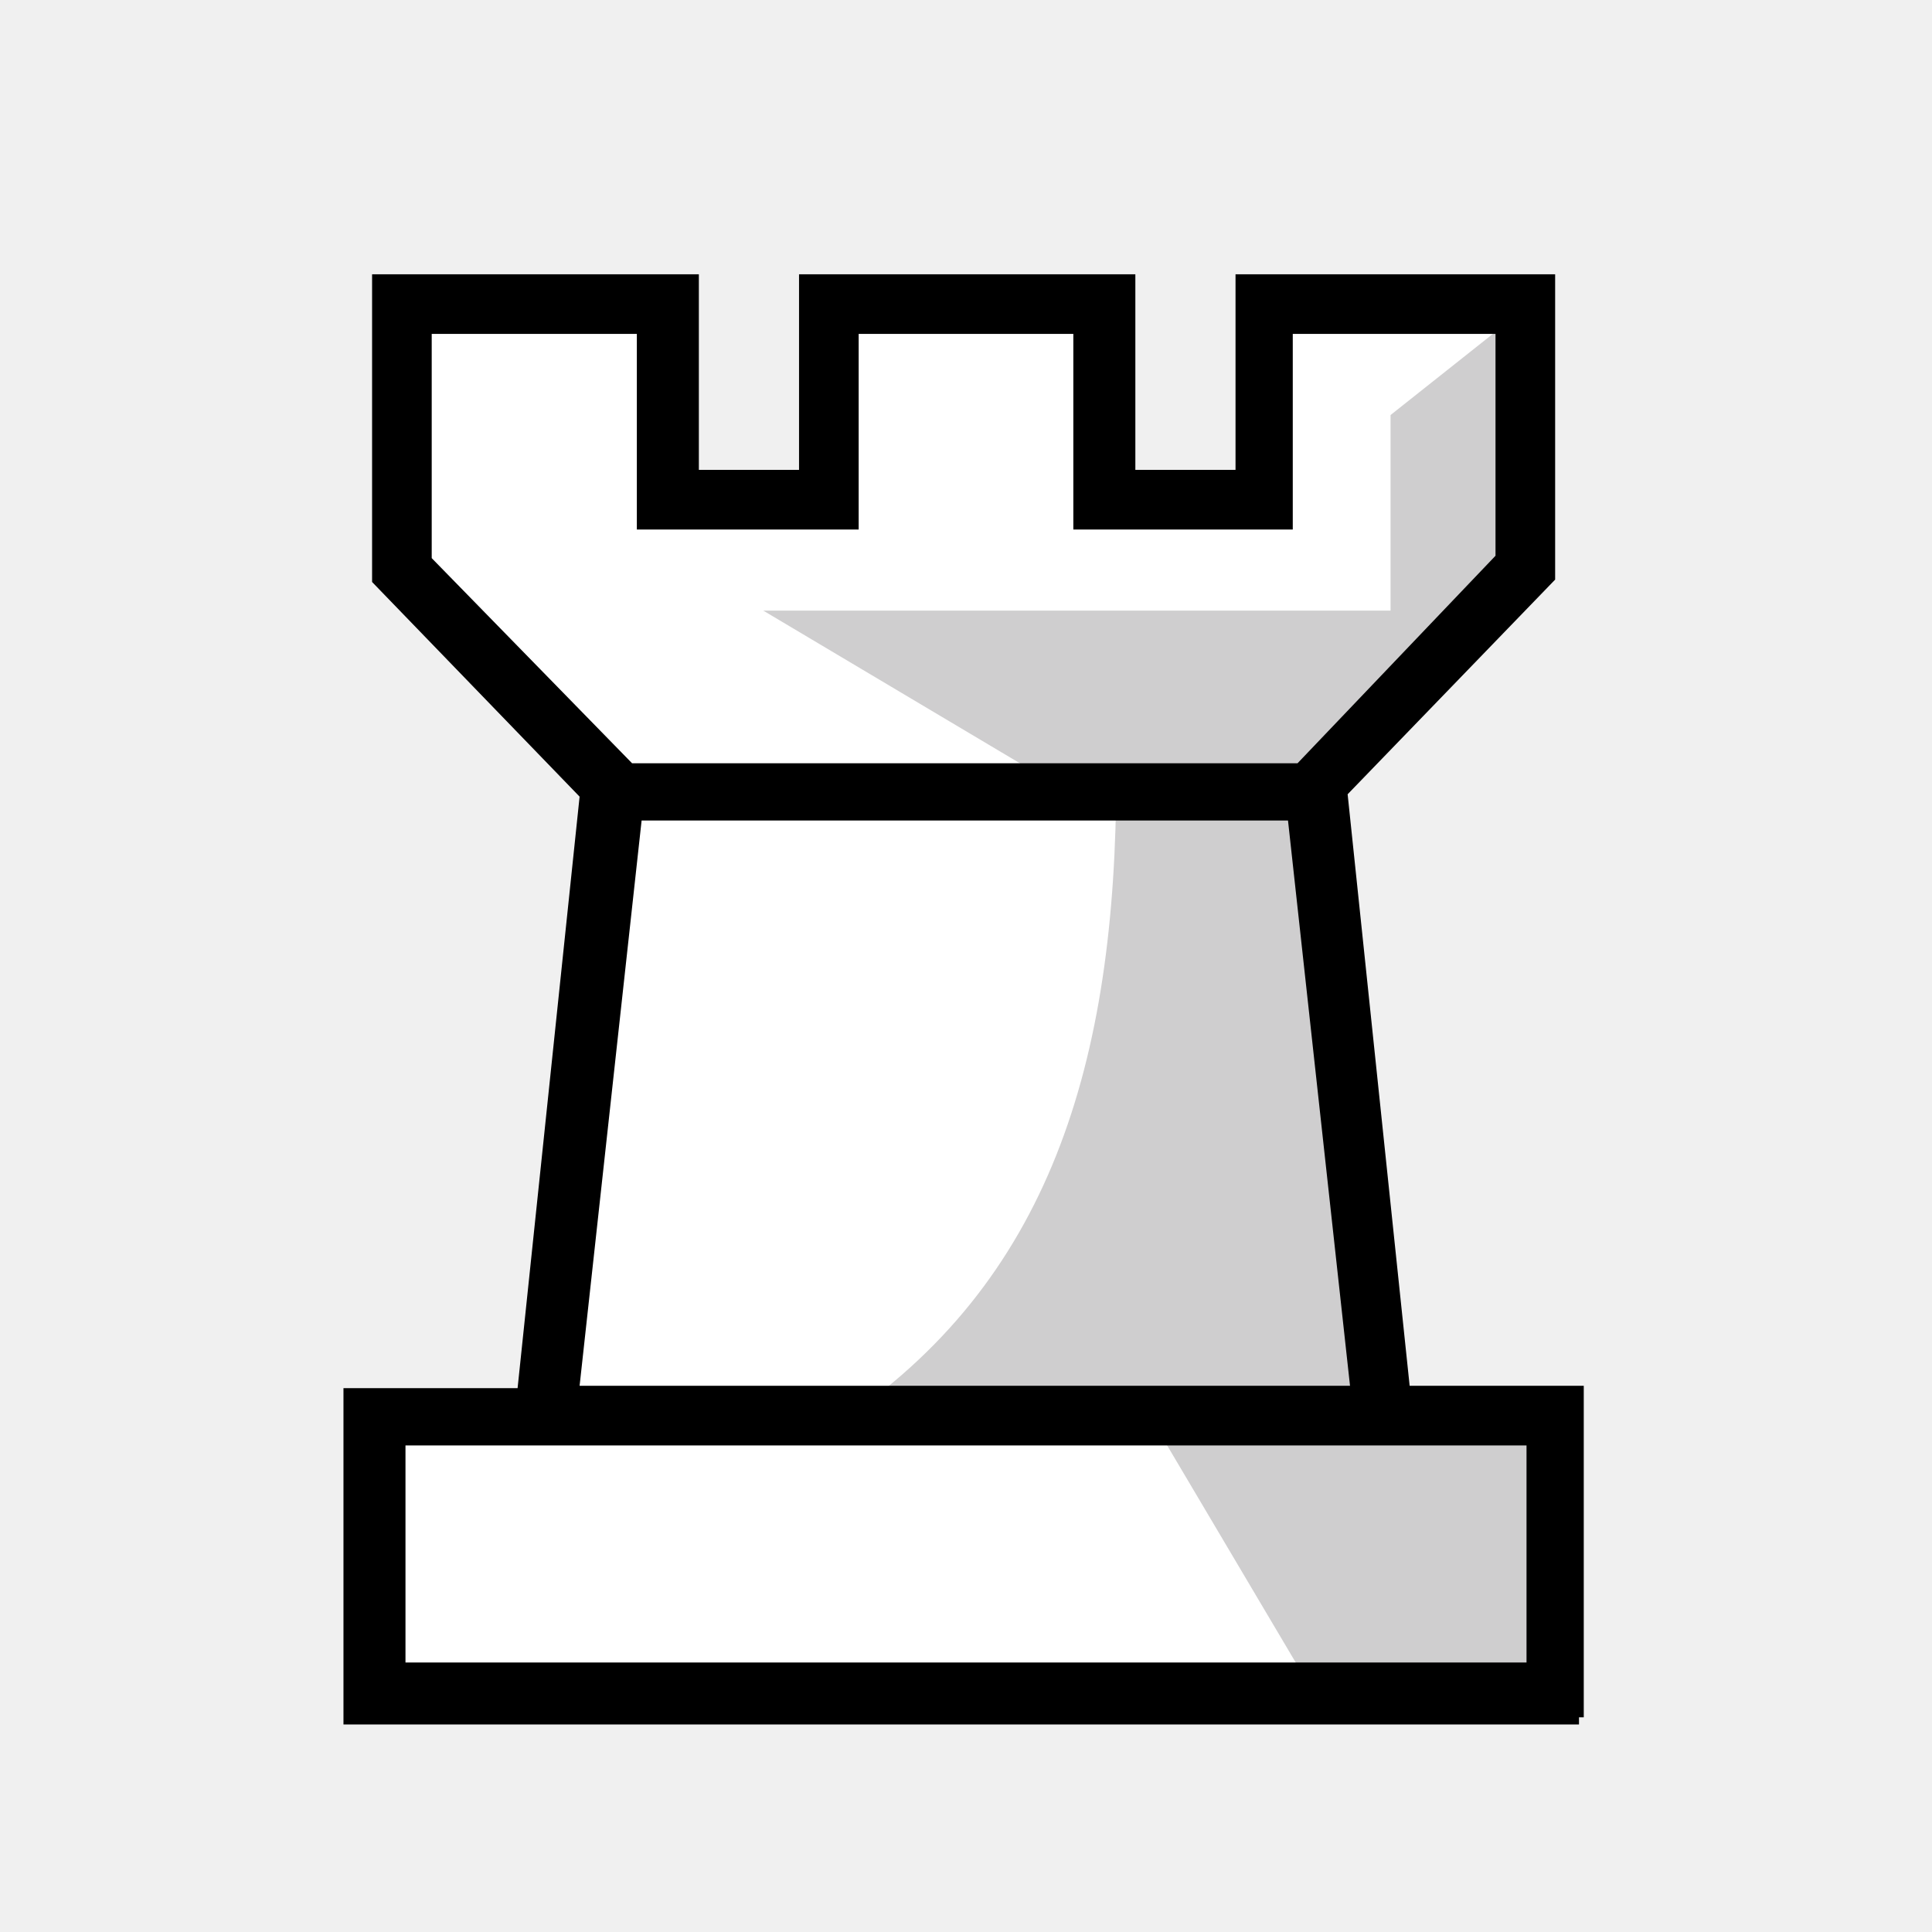
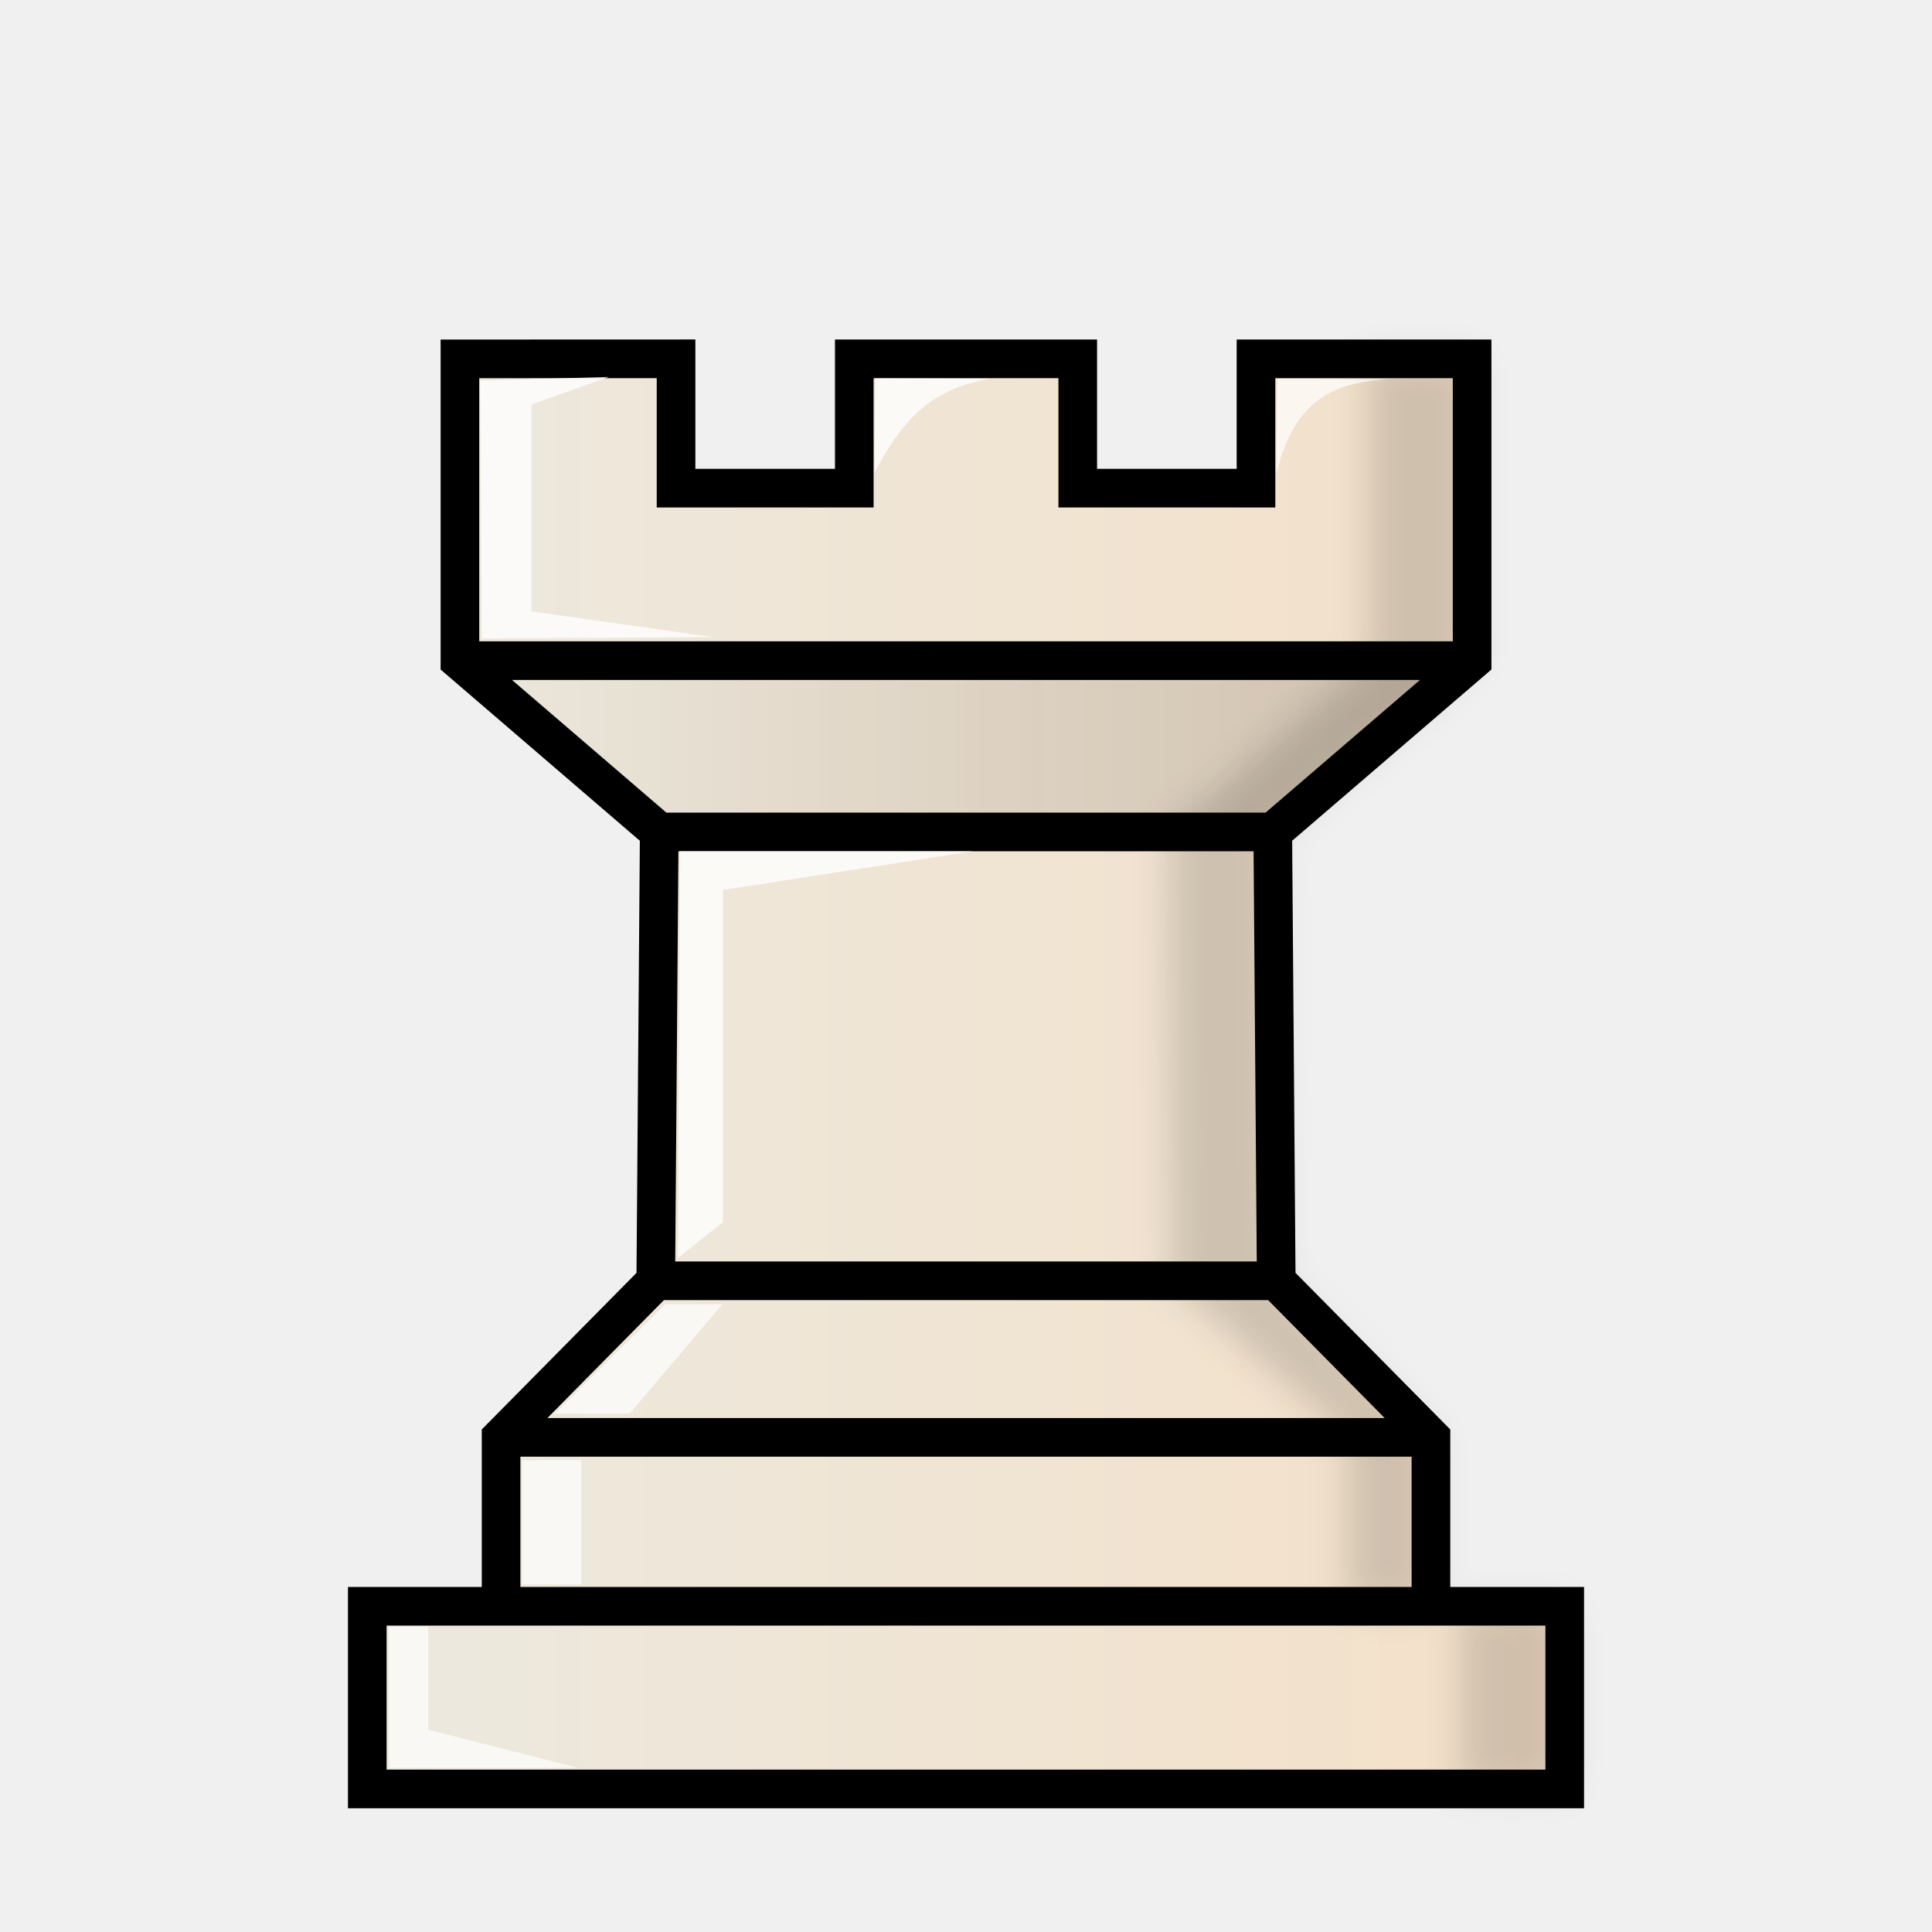
- <svg xmlns="http://www.w3.org/2000/svg" viewBox="0 0 81 81">
-   <path d="m58.7 59.4-3.2-27.3 8.6-8.2V12.8H53v8.1h-6.7v-8.1H34.7v8.1H28v-8.1H16.9v11.1l8.6 8.2-3.2 27.3h-6.6V71h49.6V59.4z" style="fill:#fff" />
-   <path d="m58.5 59.7-4.2-27.2h2.2l7.6-8.6V12.8l-5.8 4.6v8.2H32l11.6 6.9h3.2c0 12.1-2.8 21.3-11.7 27.2h13.3L54.5 70h9.9V59.7h-5.9z" style="fill:#cfcecf" />
-   <path d="m59.1 58.1-2.6-24.8 8.7-9V11.5H51.8v8.2h-4.2v-8.2H33.5v8.2h-4.2v-8.2H15.6v12.9l8.7 9-2.6 24.8h-7.3v14.1h51.8V72h.2V58.1h-7.3zM36 22.2V14h9v8.2h9.2V14h8.5v9.3L54.4 32H26.5l-8.4-8.6V14h8.6v8.2H36zm18 12.2 2.6 23.7H24.3l2.6-23.7H54zm2.9 26.2H64v9.1H17v-9.1h39.9z" />
+ <svg xmlns="http://www.w3.org/2000/svg" width="50mm" height="50mm" fill-rule="evenodd" clip-rule="evenodd" image-rendering="optimizeQuality" shape-rendering="geometricPrecision" text-rendering="geometricPrecision" viewBox="0 0 50 50">
+   <defs>
+     <linearGradient id="a" x1="9.241" x2="40.761" y1="27.266" y2="27.266" gradientTransform="matrix(1.0155 0 0 1.0103 -.389 .482)" gradientUnits="userSpaceOnUse">
+       <stop offset="0" stop-color="#ece9df" />
+       <stop offset="1" stop-color="#f4e0c8" />
+     </linearGradient>
+     <linearGradient id="b" x1="9.005" x2="40.995" y1="26.762" y2="26.762" gradientTransform="translate(0 1.029)" gradientUnits="userSpaceOnUse">
+       <stop offset="0" stop-color="#ece9df" />
+       <stop offset="1" stop-color="#f4e0c8" />
+     </linearGradient>
+     <linearGradient id="e" x1="-36.133" x2="-9.938" y1="-313.97" y2="-313.97" gradientTransform="matrix(-1 0 0 1 1.964 333.28)" gradientUnits="userSpaceOnUse">
+       <stop offset="0" style="stop-color:#000" />
+       <stop offset="1" style="stop-color:#000;stop-opacity:0" />
+     </linearGradient>
+     <filter id="c" width="1.225" height="1.061" x="-.113" y="-.03" color-interpolation-filters="sRGB">
+       <feGaussianBlur stdDeviation=".467" />
+     </filter>
+     <filter id="d" width="1.223" height="1.061" x="-.112" y="-.03" color-interpolation-filters="sRGB">
+       <feGaussianBlur stdDeviation=".463" />
+     </filter>
+   </defs>
+   <path fill="url(#a)" stroke="#000" stroke-linecap="round" d="M12.973 41.57h24.121m-24.127-4.371h24.066m-20.061-4.052H33.03M17.062 21.53h15.879m-21.038-4.432h26.196m-26.196-7.81v7.81l5.158 4.433-.09 11.618-4.003 4.051v4.371H9.505v4.726h30.99V41.57h-3.462V37.2l-4.004-4.052-.09-11.618 5.159-4.433v-7.81h-5.593v3.347h-4.613V9.286h-5.783v3.348h-4.613V9.286z" style="fill:url(#b)" />
+   <path d="M46.199-268.38v7.725l-5.02 4.386.089 11.489 4.413 4.006v4.323h2.829v4.673h2.632v-4.673h-3.358v-4.322L43.9-244.78l-.088-11.492 5.002-4.383v-7.725z" filter="url(#c)" opacity=".25" style="filter:url(#d);mix-blend-mode:normal;opacity:.15" transform="matrix(1.031 0 0 1.0112 -12.232 280.67)" />
+   <path d="m12.466 16.525-.041-6.675 3.328-.095-1.997.711v5.356l4.704.667z" style="clip-rule:evenodd;fill-rule:evenodd;fill:#fff;image-rendering:optimizeQuality;mix-blend-mode:normal;opacity:.8;shape-rendering:geometricPrecision" />
+   <path d="M17.596 22.031h7.58l-6.467 1v8.598l-1.161.922z" opacity=".9" style="clip-rule:evenodd;fill-rule:evenodd;fill:#fff;image-rendering:optimizeQuality;mix-blend-mode:normal;opacity:.8;shape-rendering:geometricPrecision" />
+   <path d="m14.358 36.582 2.86-2.83h1.479l-2.4 2.83zM13.518 37.794l.005 3.214h1.524l-.003-3.225zM10.067 42.104h1.015v2.66l3.872.987h-4.887z" opacity=".7" style="clip-rule:evenodd;fill-rule:evenodd;fill:#fff;image-rendering:optimizeQuality;mix-blend-mode:normal;shape-rendering:geometricPrecision" />
+   <path d="m22.651 9.794-.017 2.433c.658-1.23 1.363-2.176 3.026-2.424z" style="clip-rule:evenodd;fill-rule:evenodd;fill:#fff;image-rendering:optimizeQuality;mix-blend-mode:normal;opacity:.8;shape-rendering:geometricPrecision" />
+   <path d="m33.051 9.807-.017 2.433c.388-1.52 1.111-2.39 3.026-2.425z" style="clip-rule:evenodd;fill-rule:evenodd;fill:#fff;image-rendering:optimizeQuality;mix-blend-mode:normal;opacity:.7;shape-rendering:geometricPrecision" />
+   <path d="M38.098 17.097H11.903l5.16 4.433H32.94z" style="clip-rule:evenodd;fill-rule:evenodd;fill:url(#e);image-rendering:optimizeQuality;opacity:.15;shape-rendering:geometricPrecision" />
</svg>
